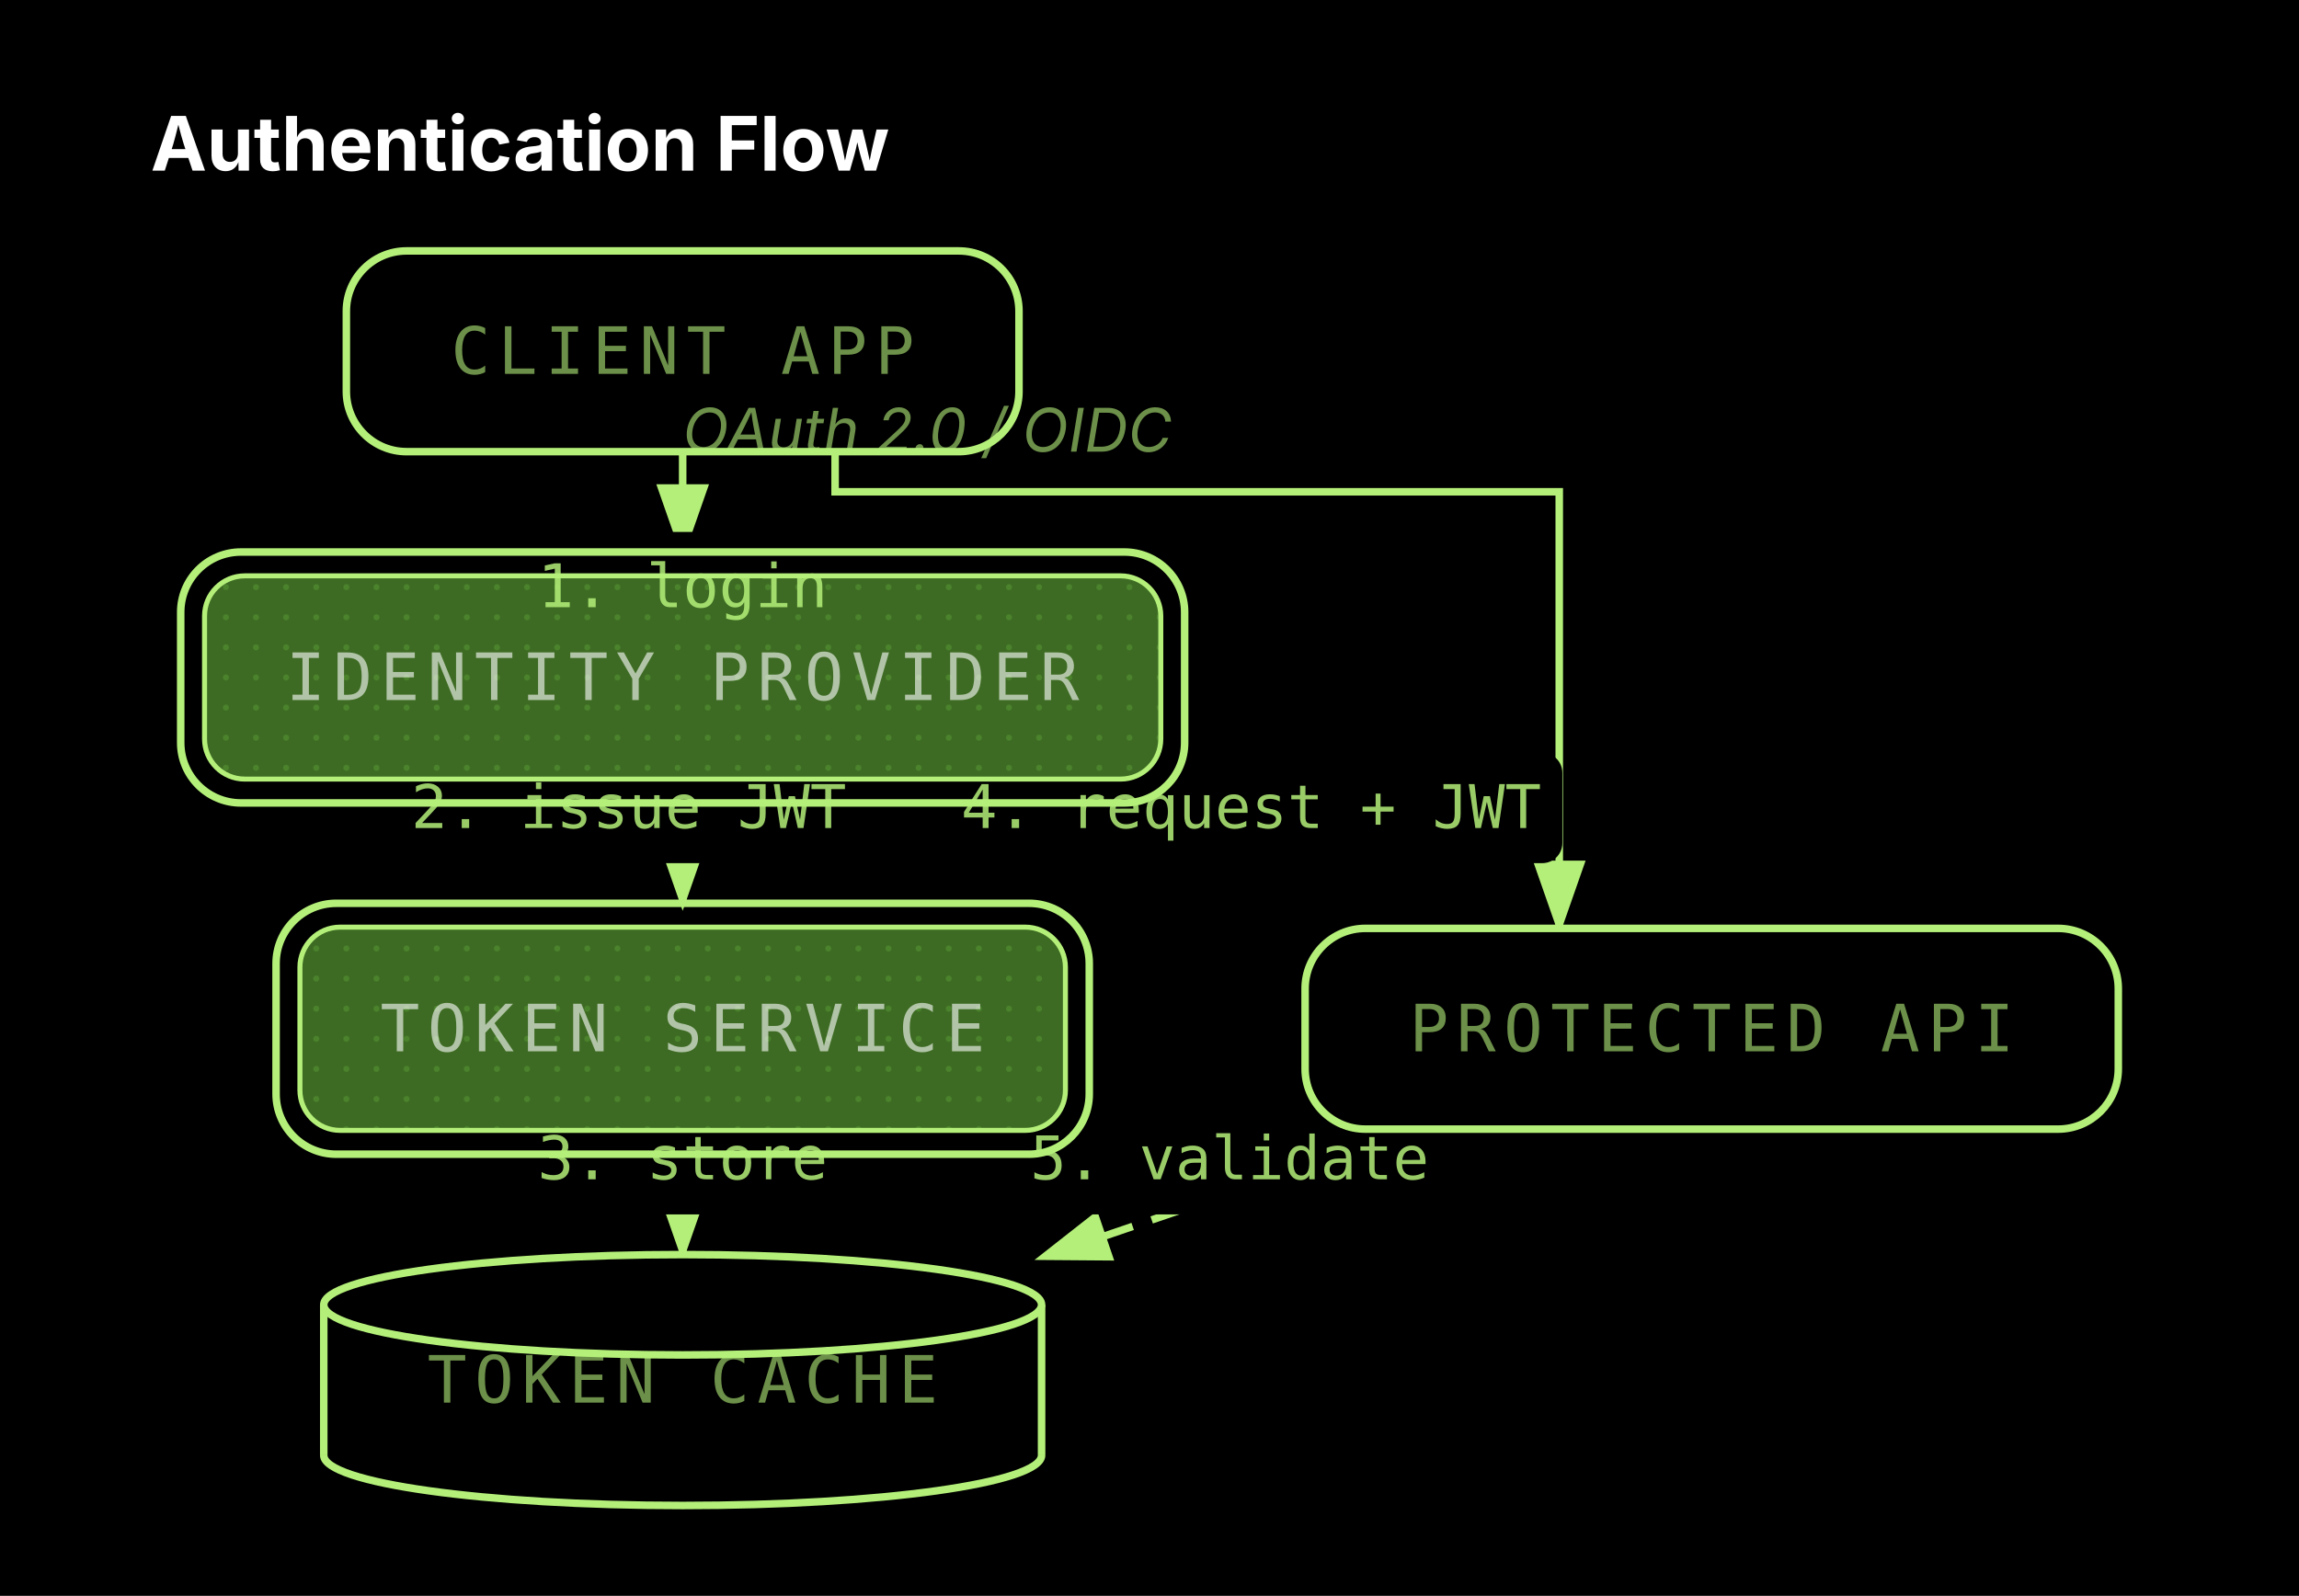
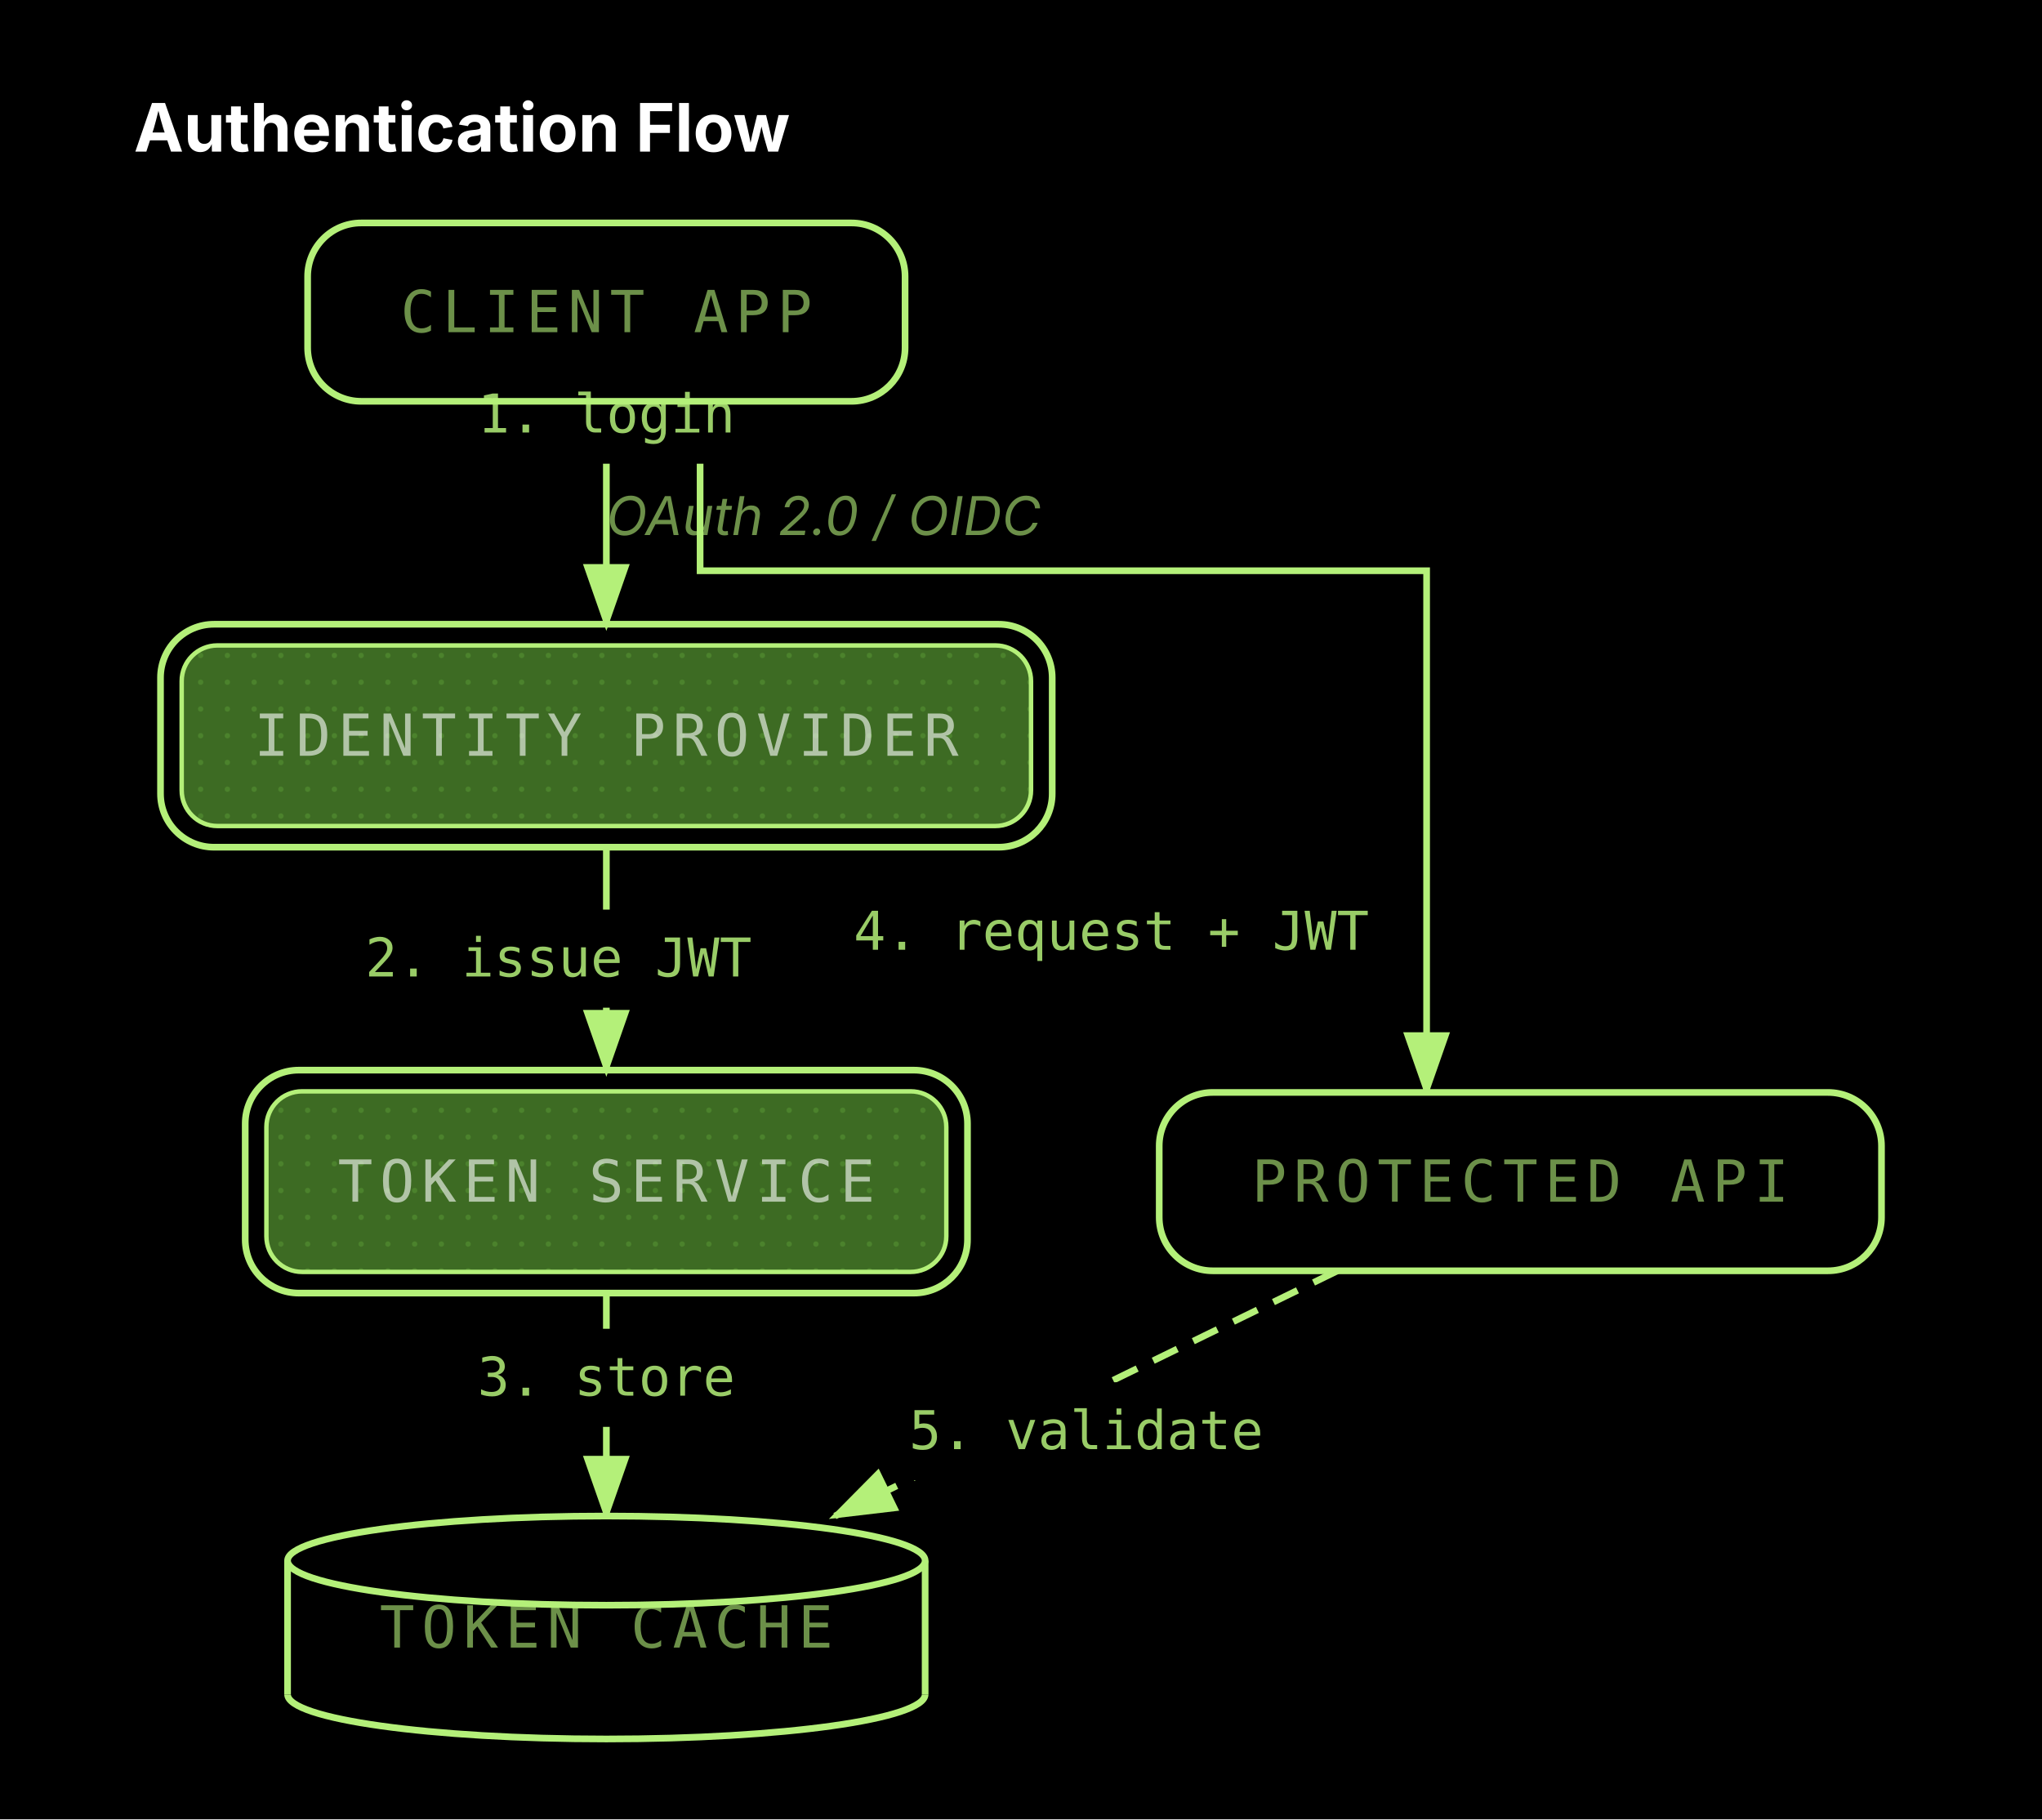
- <svg xmlns="http://www.w3.org/2000/svg" viewBox="0 0 458 318" width="458" height="318">
+ <svg xmlns="http://www.w3.org/2000/svg" viewBox="0 0 458 408" width="458" height="408">
  <defs>
    <pattern id="dotgrid" width="8" height="8" patternUnits="userSpaceOnUse">
      <rect width="8" height="8" fill="#000000" />
      <circle cx="4" cy="4" r="0.8" fill="#b4f079" opacity="0.7" />
    </pattern>
    <pattern id="crosshatch" width="8" height="8" patternUnits="userSpaceOnUse">
      <rect width="8" height="8" fill="#000000" />
      <path d="M0 8L8 0M-1 1L1 -1M7 9L9 7" stroke="#b4f079" stroke-width="0.8" opacity="0.2" />
    </pattern>
    <pattern id="hero" width="6" height="6" patternUnits="userSpaceOnUse">
      <rect width="6" height="6" fill="#3d6b23" />
      <circle cx="3" cy="3" r="0.6" fill="#5a9a35" opacity="0.5" />
    </pattern>
    <marker id="arrowhead" markerWidth="10" markerHeight="7" refX="9" refY="3.5" orient="auto" markerUnits="strokeWidth">
      <polygon points="0 0, 10 3.5, 0 7" fill="#b4f079" />
    </marker>
    <marker id="arrowhead-reverse" markerWidth="10" markerHeight="7" refX="1" refY="3.5" orient="auto" markerUnits="strokeWidth">
      <polygon points="10 0, 0 3.5, 10 7" fill="#b4f079" />
    </marker>
  </defs>
  <rect width="100%" height="100%" fill="#000000" />
  <g class="diagram">
    <text x="30" y="34" font-family="'Inter', 'Helvetica Neue', Arial, sans-serif" font-size="15" fill="#ffffff" font-weight="700">Authentication Flow</text>
-     <line x1="136" y1="90" x2="136" y2="110" stroke="#b4f079" stroke-width="1.5" marker-end="url(#arrowhead)" />
-     <line x1="136" y1="160" x2="136" y2="180" stroke="#b4f079" stroke-width="1.5" marker-end="url(#arrowhead)" />
-     <line x1="136" y1="230" x2="136" y2="250" stroke="#b4f079" stroke-width="1.5" marker-end="url(#arrowhead)" />
-     <polyline points="166.37,90 166.37,98 310.63,98 310.63,185" fill="none" stroke="#b4f079" stroke-width="1.5" marker-end="url(#arrowhead)" />
-     <line x1="282.429" y1="225" x2="207.5" y2="250.585" stroke="#b4f079" stroke-width="1.5" stroke-dasharray="6 4" marker-end="url(#arrowhead)" />
-     <rect x="102" y="106" width="68" height="22" rx="4" fill="#000000" />
-     <rect x="77.25" y="150" width="96" height="22" rx="4" fill="#000000" />
-     <rect x="102" y="220" width="68" height="22" rx="4" fill="#000000" />
-     <rect x="187.25" y="150" width="124" height="22" rx="4" fill="#000000" />
-     <rect x="200.464" y="220" width="89" height="22" rx="4" fill="#000000" />
+     <line x1="136" y1="90" x2="136" y2="140" stroke="#b4f079" stroke-width="1.5" marker-end="url(#arrowhead)" />
+     <line x1="136" y1="190" x2="136" y2="240" stroke="#b4f079" stroke-width="1.5" marker-end="url(#arrowhead)" />
+     <line x1="136" y1="290" x2="136" y2="340" stroke="#b4f079" stroke-width="1.5" marker-end="url(#arrowhead)" />
+     <polyline points="157.026,90 157.026,128 319.974,128 319.974,245" fill="none" stroke="#b4f079" stroke-width="1.5" marker-end="url(#arrowhead)" />
+     <line x1="300" y1="285" x2="187.25" y2="340" stroke="#b4f079" stroke-width="1.5" stroke-dasharray="6 4" marker-end="url(#arrowhead)" />
+     <rect x="102" y="82" width="68" height="22" rx="4" fill="#000000" />
+     <rect x="77.25" y="204" width="96" height="22" rx="4" fill="#000000" />
+     <rect x="102" y="298" width="68" height="22" rx="4" fill="#000000" />
+     <rect x="187.25" y="198" width="124" height="22" rx="4" fill="#000000" />
+     <rect x="199.125" y="310" width="89" height="22" rx="4" fill="#000000" />
    <rect x="69" y="50" width="134" height="40" rx="12" fill="#000000" stroke="#b4f079" stroke-width="1.5" />
    <text x="136" y="70" font-family="'JetBrains Mono', 'Fira Code', 'SF Mono', 'Cascadia Code', monospace" font-size="13" fill="#b4f079" opacity="0.6" text-anchor="middle" dominant-baseline="central" letter-spacing="0.12em">CLIENT APP</text>
-     <rect x="36" y="110" width="200" height="50" rx="12" fill="none" stroke="#b4f079" stroke-width="1.5" />
-     <rect x="40.75" y="114.75" width="190.5" height="40.5" rx="8" fill="url(#hero)" stroke="#b4f079" stroke-width="1" />
-     <text x="136" y="135" font-family="'JetBrains Mono', 'Fira Code', 'SF Mono', 'Cascadia Code', monospace" font-size="13" fill="#ffffff" opacity="0.6" text-anchor="middle" dominant-baseline="central" letter-spacing="0.12em">IDENTITY PROVIDER</text>
-     <rect x="55" y="180" width="162" height="50" rx="12" fill="none" stroke="#b4f079" stroke-width="1.5" />
-     <rect x="59.75" y="184.75" width="152.5" height="40.5" rx="8" fill="url(#hero)" stroke="#b4f079" stroke-width="1" />
-     <text x="136" y="205" font-family="'JetBrains Mono', 'Fira Code', 'SF Mono', 'Cascadia Code', monospace" font-size="13" fill="#ffffff" opacity="0.6" text-anchor="middle" dominant-baseline="central" letter-spacing="0.12em">TOKEN SERVICE</text>
-     <rect x="260" y="185" width="162" height="40" rx="12" fill="#000000" stroke="#b4f079" stroke-width="1.5" />
-     <text x="341" y="205" font-family="'JetBrains Mono', 'Fira Code', 'SF Mono', 'Cascadia Code', monospace" font-size="13" fill="#b4f079" opacity="0.6" text-anchor="middle" dominant-baseline="central" letter-spacing="0.12em">PROTECTED API</text>
-     <rect x="64.5" y="260" width="143" height="30" fill="#000000" stroke="none" />
-     <line x1="64.5" y1="260" x2="64.5" y2="290" stroke="#b4f079" stroke-width="1.5" />
-     <line x1="207.5" y1="260" x2="207.5" y2="290" stroke="#b4f079" stroke-width="1.5" />
-     <ellipse cx="136" cy="260" rx="71.5" ry="10" fill="#000000" stroke="#b4f079" stroke-width="1.5" />
-     <path d="M64.5,290 A71.5,10 0 0,0 207.5,290" fill="#000000" stroke="#b4f079" stroke-width="1.5" />
-     <text x="136" y="275" font-family="'JetBrains Mono', 'Fira Code', 'SF Mono', 'Cascadia Code', monospace" font-size="13" fill="#b4f079" opacity="0.6" text-anchor="middle" dominant-baseline="central" letter-spacing="0.12em">TOKEN CACHE</text>
-     <text x="136" y="121" font-family="'JetBrains Mono', 'Fira Code', 'SF Mono', 'Cascadia Code', monospace" font-size="12" fill="#b4f079" opacity="0.85" text-anchor="middle">1. login</text>
-     <text x="125.25" y="165" font-family="'JetBrains Mono', 'Fira Code', 'SF Mono', 'Cascadia Code', monospace" font-size="12" fill="#b4f079" opacity="0.85" text-anchor="middle">2. issue JWT</text>
-     <text x="136" y="235" font-family="'JetBrains Mono', 'Fira Code', 'SF Mono', 'Cascadia Code', monospace" font-size="12" fill="#b4f079" opacity="0.85" text-anchor="middle">3. store</text>
-     <text x="249.25" y="165" font-family="'JetBrains Mono', 'Fira Code', 'SF Mono', 'Cascadia Code', monospace" font-size="12" fill="#b4f079" opacity="0.85" text-anchor="middle">4. request + JWT</text>
-     <text x="244.964" y="235" font-family="'JetBrains Mono', 'Fira Code', 'SF Mono', 'Cascadia Code', monospace" font-size="12" fill="#b4f079" opacity="0.85" text-anchor="middle">5. validate</text>
-     <text x="136" y="90" font-family="'Inter', 'Helvetica Neue', Arial, sans-serif" font-size="12" fill="#b4f079" opacity="0.6" font-style="italic">OAuth 2.0 / OIDC</text>
+     <rect x="36" y="140" width="200" height="50" rx="12" fill="none" stroke="#b4f079" stroke-width="1.5" />
+     <rect x="40.75" y="144.75" width="190.5" height="40.5" rx="8" fill="url(#hero)" stroke="#b4f079" stroke-width="1" />
+     <text x="136" y="165" font-family="'JetBrains Mono', 'Fira Code', 'SF Mono', 'Cascadia Code', monospace" font-size="13" fill="#ffffff" opacity="0.6" text-anchor="middle" dominant-baseline="central" letter-spacing="0.12em">IDENTITY PROVIDER</text>
+     <rect x="55" y="240" width="162" height="50" rx="12" fill="none" stroke="#b4f079" stroke-width="1.5" />
+     <rect x="59.75" y="244.75" width="152.5" height="40.5" rx="8" fill="url(#hero)" stroke="#b4f079" stroke-width="1" />
+     <text x="136" y="265" font-family="'JetBrains Mono', 'Fira Code', 'SF Mono', 'Cascadia Code', monospace" font-size="13" fill="#ffffff" opacity="0.6" text-anchor="middle" dominant-baseline="central" letter-spacing="0.12em">TOKEN SERVICE</text>
+     <rect x="260" y="245" width="162" height="40" rx="12" fill="#000000" stroke="#b4f079" stroke-width="1.5" />
+     <text x="341" y="265" font-family="'JetBrains Mono', 'Fira Code', 'SF Mono', 'Cascadia Code', monospace" font-size="13" fill="#b4f079" opacity="0.6" text-anchor="middle" dominant-baseline="central" letter-spacing="0.12em">PROTECTED API</text>
+     <rect x="64.5" y="350" width="143" height="30" fill="#000000" stroke="none" />
+     <line x1="64.5" y1="350" x2="64.5" y2="380" stroke="#b4f079" stroke-width="1.5" />
+     <line x1="207.5" y1="350" x2="207.5" y2="380" stroke="#b4f079" stroke-width="1.5" />
+     <ellipse cx="136" cy="350" rx="71.5" ry="10" fill="#000000" stroke="#b4f079" stroke-width="1.5" />
+     <path d="M64.5,380 A71.5,10 0 0,0 207.5,380" fill="#000000" stroke="#b4f079" stroke-width="1.5" />
+     <text x="136" y="365" font-family="'JetBrains Mono', 'Fira Code', 'SF Mono', 'Cascadia Code', monospace" font-size="13" fill="#b4f079" opacity="0.6" text-anchor="middle" dominant-baseline="central" letter-spacing="0.12em">TOKEN CACHE</text>
+     <text x="136" y="97" font-family="'JetBrains Mono', 'Fira Code', 'SF Mono', 'Cascadia Code', monospace" font-size="12" fill="#b4f079" opacity="0.85" text-anchor="middle">1. login</text>
+     <text x="125.25" y="219" font-family="'JetBrains Mono', 'Fira Code', 'SF Mono', 'Cascadia Code', monospace" font-size="12" fill="#b4f079" opacity="0.85" text-anchor="middle">2. issue JWT</text>
+     <text x="136" y="313" font-family="'JetBrains Mono', 'Fira Code', 'SF Mono', 'Cascadia Code', monospace" font-size="12" fill="#b4f079" opacity="0.85" text-anchor="middle">3. store</text>
+     <text x="249.25" y="213" font-family="'JetBrains Mono', 'Fira Code', 'SF Mono', 'Cascadia Code', monospace" font-size="12" fill="#b4f079" opacity="0.85" text-anchor="middle">4. request + JWT</text>
+     <text x="243.625" y="325" font-family="'JetBrains Mono', 'Fira Code', 'SF Mono', 'Cascadia Code', monospace" font-size="12" fill="#b4f079" opacity="0.85" text-anchor="middle">5. validate</text>
+     <text x="136" y="120" font-family="'Inter', 'Helvetica Neue', Arial, sans-serif" font-size="12" fill="#b4f079" opacity="0.6" font-style="italic">OAuth 2.0 / OIDC</text>
  </g>
</svg>
